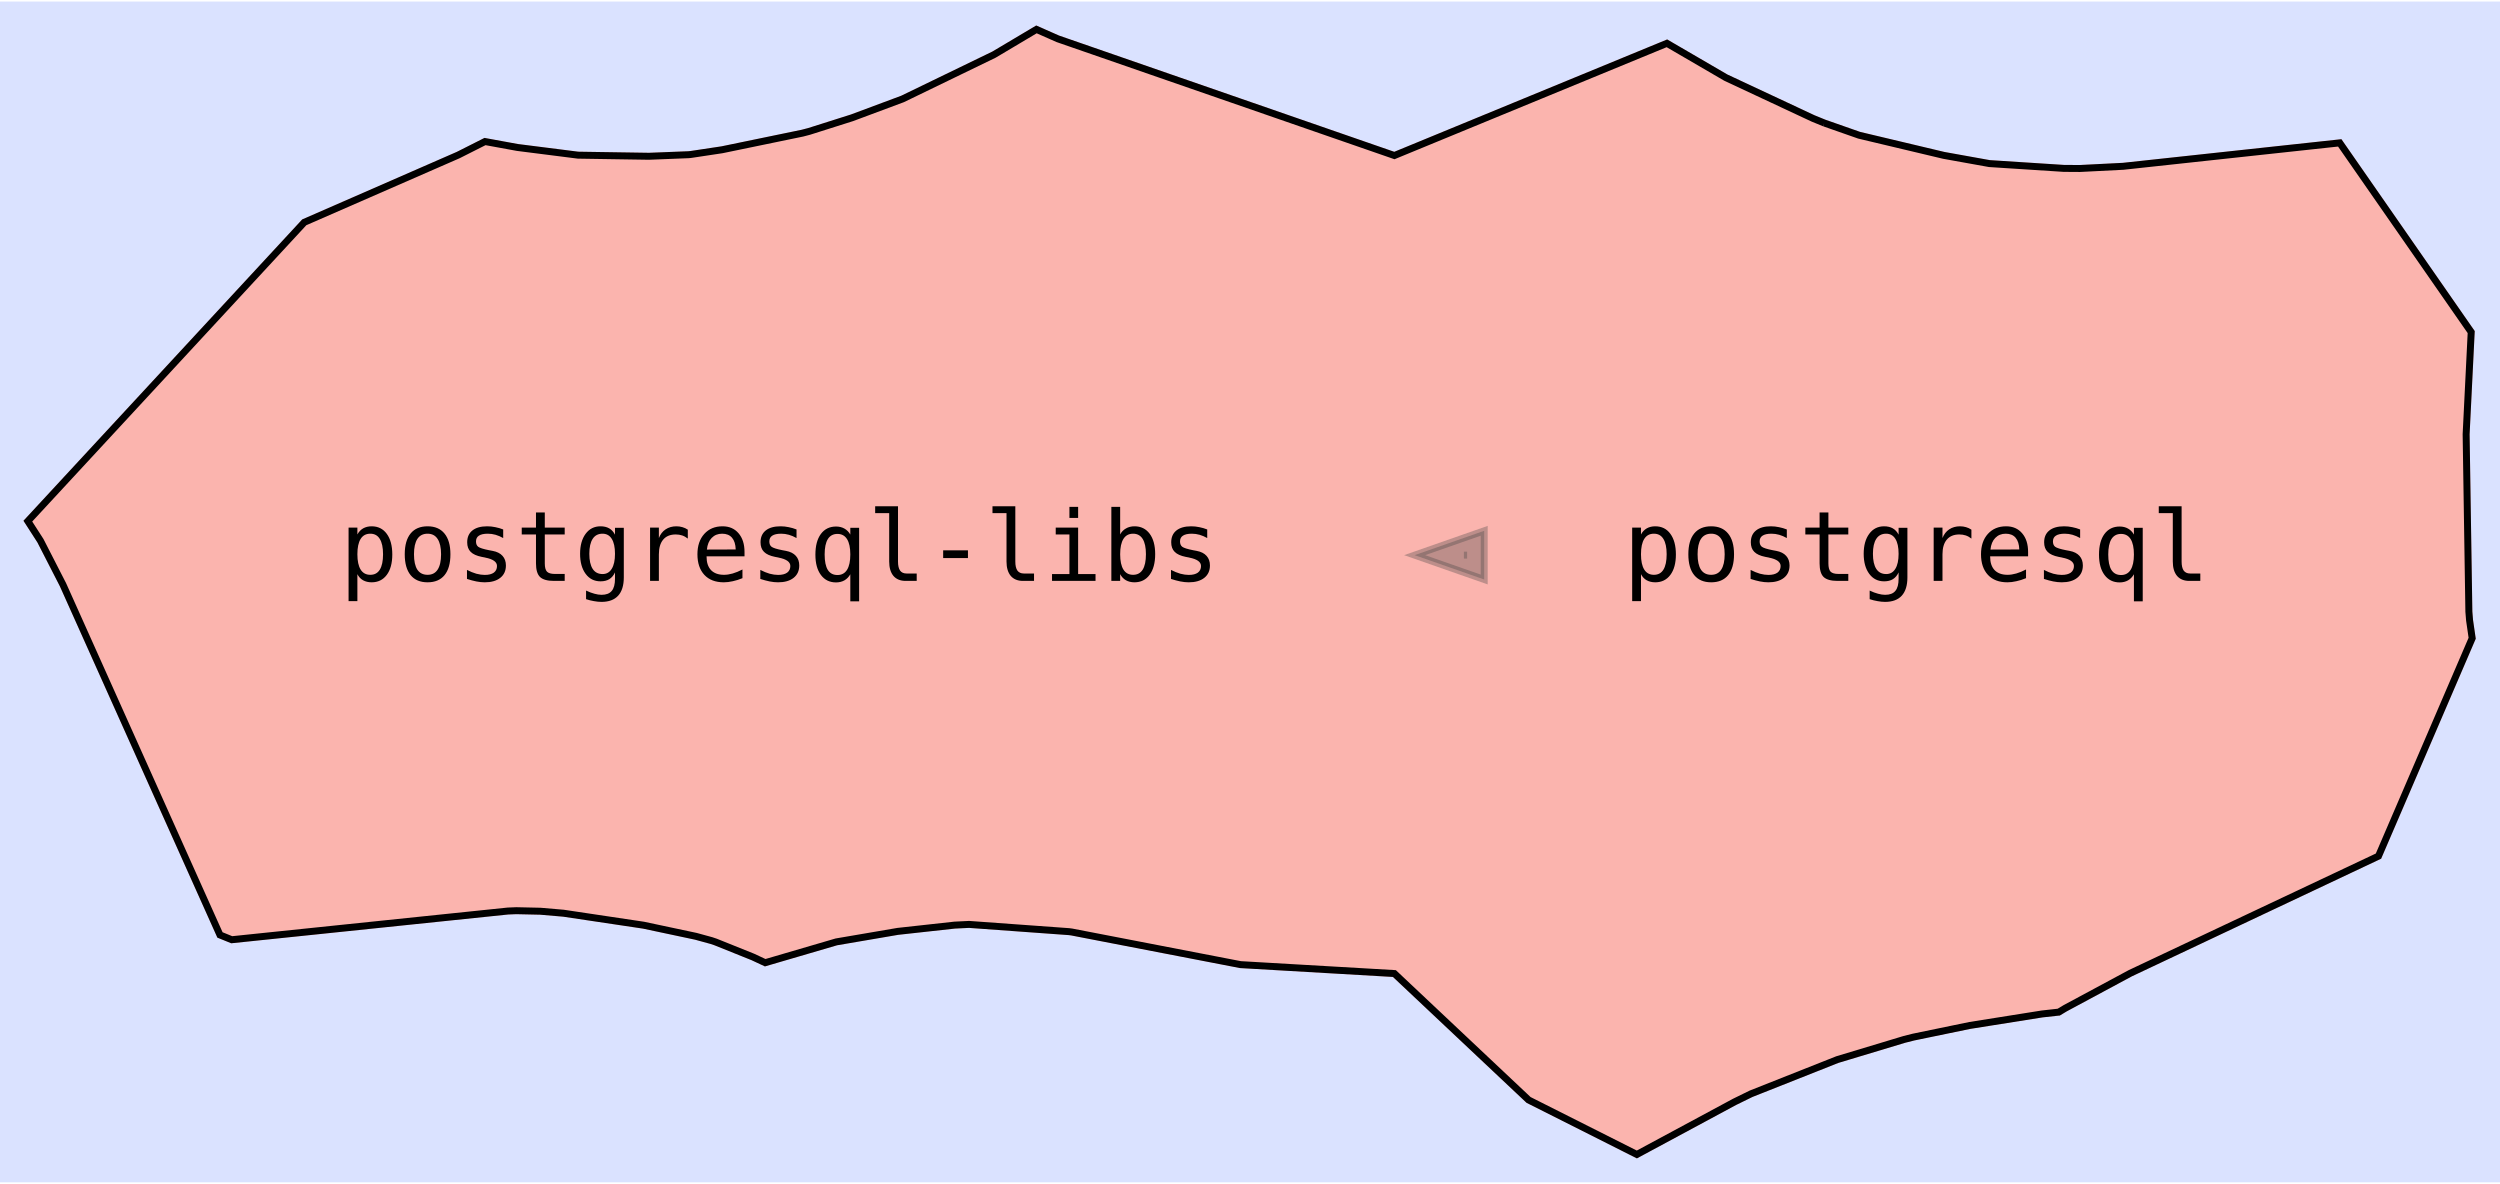
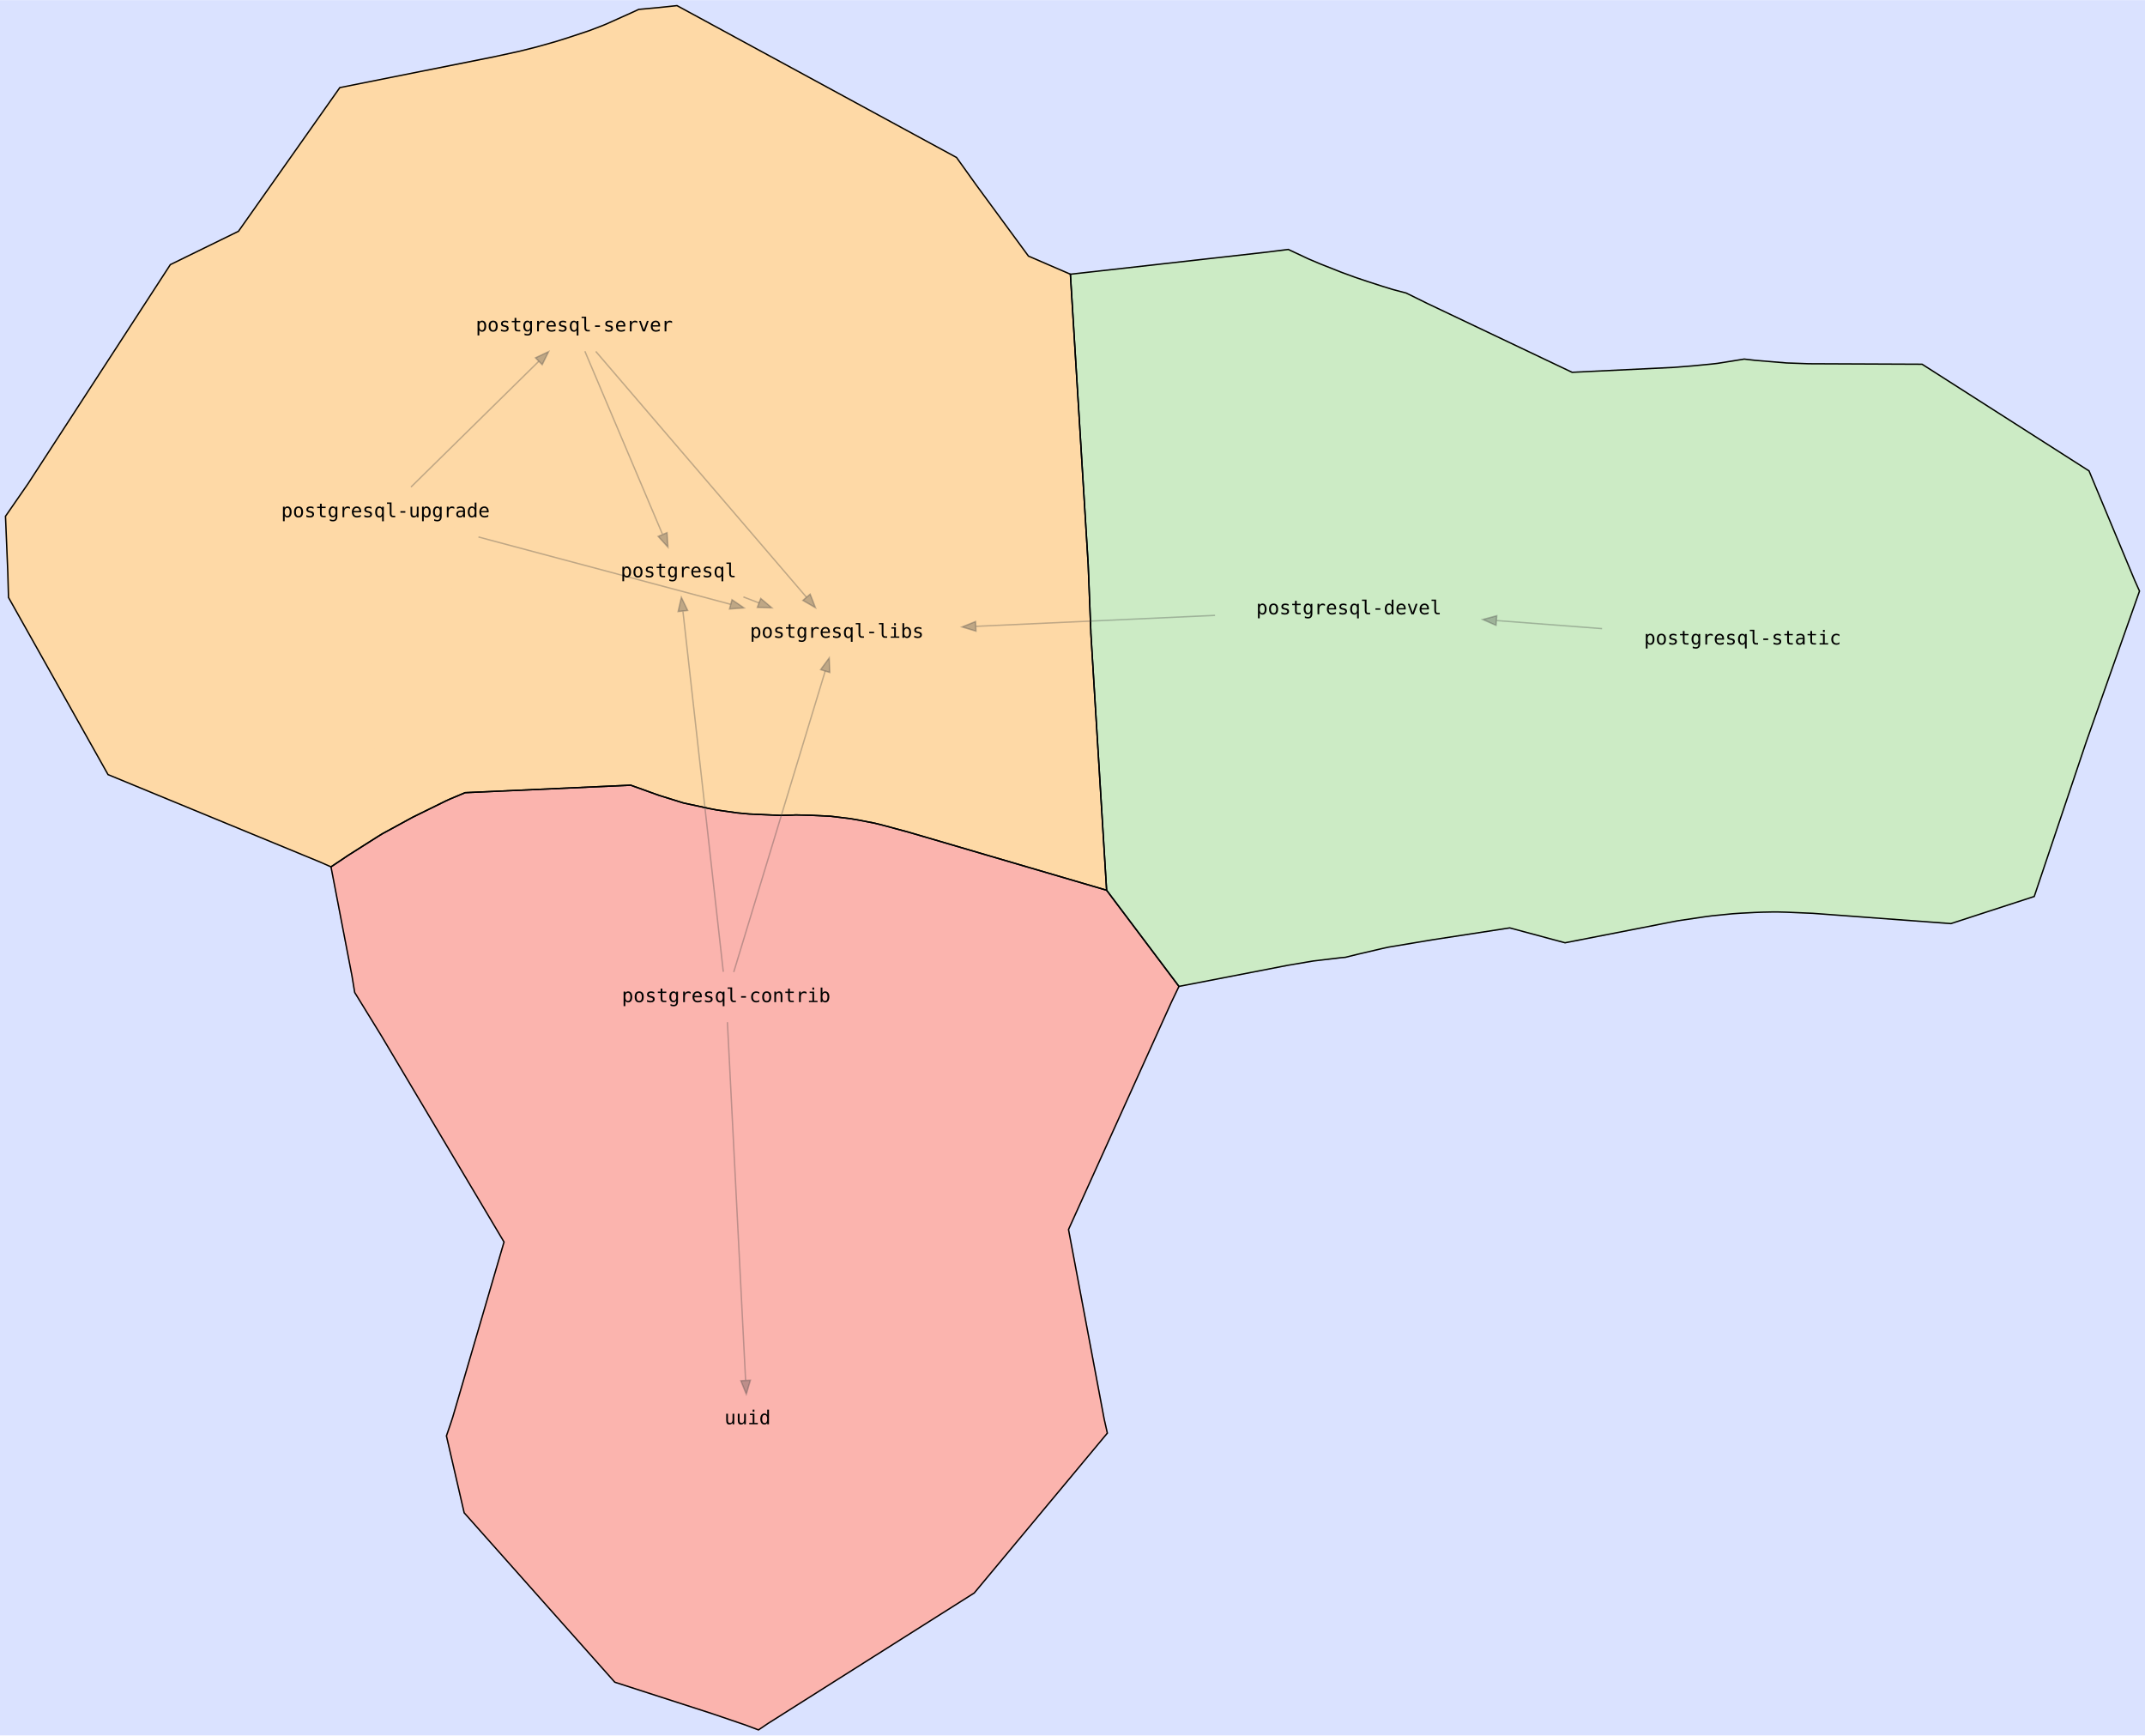
- <svg xmlns="http://www.w3.org/2000/svg" width="359pt" height="170pt" viewBox="0.00 0.00 359.18 169.64">
-   <g id="graph0" class="graph" transform="scale(1 1) rotate(0) translate(21.0059 97.5368)">
-     <polygon fill="#dae2ff" stroke="transparent" points="-21.006,72.106 -21.006,-97.537 338.176,-97.537 338.176,72.106 -21.006,72.106" />
-     <polygon fill="#fbb4ae" stroke="#fbb4ae" points="-15.198,-20.076 -11.957,-13.75 10.598,36.566 12.289,37.253 51.971,33.129 53.173,33.081 56.618,33.158 59.949,33.443 71.443,35.162 78.968,36.761 81.214,37.377 81.796,37.573 87.157,39.727 88.931,40.556 99.151,37.563 107.979,36.053 116.151,35.153 118.219,35.052 132.585,36.092 132.97,36.143 157.215,40.829 179.329,42.112 198.607,60.271 214.163,68.106 228.191,60.553 230.568,59.388 242.965,54.475 252.578,51.577 253.884,51.246 261.992,49.57 272.384,47.917 274.679,47.663 274.774,47.657 275.705,47.097 285.056,42.068 320.714,25.24 334.176,-6.06 333.801,-8.646 333.702,-9.878 333.307,-35.371 334.036,-50.05 315.148,-77.232 284.028,-73.866 277.803,-73.551 275.501,-73.567 264.812,-74.258 258.259,-75.437 246.102,-78.329 241.088,-80.089 239.476,-80.747 226.944,-86.61 218.483,-91.537 179.329,-75.415 130.973,-92.182 127.904,-93.537 121.806,-89.911 108.666,-83.542 101.388,-80.829 95.245,-78.881 94.284,-78.629 82.73,-76.241 78.223,-75.562 77.903,-75.532 72.234,-75.306 62.045,-75.466 53.331,-76.573 48.676,-77.424 44.831,-75.484 22.709,-65.819 -17.006,-22.885 -15.198,-20.076 -15.198,-20.076" />
-     <polyline fill="none" stroke="#000000" points="241.088,-80.089 239.476,-80.747 226.944,-86.61 218.483,-91.537 179.329,-75.415 130.973,-92.182 127.904,-93.537 121.806,-89.911 108.666,-83.542 101.388,-80.829 95.245,-78.881 94.284,-78.629 82.73,-76.241 78.223,-75.562 77.903,-75.532 72.234,-75.306 62.045,-75.466 53.331,-76.573 48.676,-77.424 44.831,-75.484 22.709,-65.819 -17.006,-22.885 -15.198,-20.076 -11.957,-13.75 10.598,36.566 12.289,37.253 51.971,33.129 53.173,33.081 56.618,33.158 59.949,33.443 71.443,35.162 78.968,36.761 81.214,37.377 81.796,37.573 87.157,39.727 88.931,40.556 99.151,37.563 107.979,36.053 116.151,35.153 118.219,35.052 132.585,36.092 132.97,36.143 157.215,40.829 179.329,42.112 198.607,60.271 214.163,68.106 228.191,60.553 230.568,59.388 242.965,54.475 252.578,51.577 253.884,51.246 261.992,49.57 272.384,47.917 274.679,47.663 274.774,47.657 275.705,47.097 285.056,42.068 320.714,25.24 334.176,-6.06 333.801,-8.646 333.702,-9.878 333.307,-35.371 334.036,-50.05 315.148,-77.232 284.028,-73.866 277.803,-73.551 275.501,-73.567 264.812,-74.258 258.259,-75.437 246.102,-78.329 241.088,-80.089 " />
+ <svg xmlns="http://www.w3.org/2000/svg" width="1560pt" height="1262pt" viewBox="0.00 0.00 1559.85 1261.71">
+   <g id="graph0" class="graph" transform="scale(1 1) rotate(0) translate(173.0865 1049.784)">
+     <polygon fill="#dae2ff" stroke="transparent" points="-173.087,211.925 -173.087,-1049.784 1386.766,-1049.784 1386.766,211.925 -173.087,211.925" />
+     <polygon fill="#fbb4ae" stroke="#fbb4ae" points="306.899,-378.93 304.154,-330.853 304.154,-330.853 306.899,-378.93 306.078,-471.588 323.699,-466.11 324.473,-465.907 328.97,-376.719 328.97,-376.719 324.473,-465.907 343.018,-461.928 348.391,-460.906 363.009,-458.831 371.661,-458.021 384.85,-457.422 385.036,-457.418 394.528,-456.982 402.791,-457.202 405.593,-457.344 416.257,-457.099 430.735,-456.409 445.087,-454.668 451.624,-453.553 462.975,-451.338 467.381,-450.262 487.598,-444.821 631.648,-402.581 684.258,-332.664 684.102,-332.349 678.757,-321.204 603.938,-155.905 629.882,-18 632.181,-7.858 535.376,108.384 385.434,203.219 382.272,72.642 383.583,-11.251 377.507,-15.833 377.93,-17.835 377.478,-19.954 376.611,-20.939 370.797,-23.024 370.797,-23.024 376.611,-20.939 377.478,-19.954 377.93,-17.835 377.507,-15.833 383.583,-11.251 382.272,72.642 376.664,-14.909 370.631,-12.804 370.631,-12.804 376.664,-14.909 382.272,72.642 385.434,203.219 378.475,207.925 368.876,204.325 344.598,196.052 273.999,173.241 164.466,50.073 151.557,-5.836 154.645,-14.846 156.191,-19.588 193.446,-146.822 104.175,-296.873 84.859,-328.243 82.91,-340.119 67.613,-419.585 80.228,-428.03 101.286,-441.385 104.891,-443.605 126.944,-455.625 150.957,-467.433 154.425,-469.012 165.165,-473.522 285.537,-478.963 306.078,-471.588 306.899,-378.93 306.899,-378.93" />
+     <polygon fill="#fed9a6" stroke="#fed9a6" points="75.078,-677.548 74.764,-677.444 74.764,-677.444 75.078,-677.548 79.719,-677.548 79.764,-677.533 86.965,-677.533 87.289,-677.425 91.985,-677.425 101.286,-441.385 80.228,-428.03 67.613,-419.585 67.453,-419.66 59.95,-422.969 -94.525,-486.668 -166.905,-615.463 -167.399,-633.436 -169.087,-674.5 -152.647,-698.259 -49.213,-857.463 .319,-881.698 74.034,-986.175 186.077,-1008.559 204.113,-1012.465 217.184,-1015.73 231.582,-1019.803 240.684,-1022.679 238.482,-815.74 244.18,-817.586 244.18,-817.586 238.482,-815.74 240.684,-1022.679 255.315,-1027.544 265.26,-1031.341 267.979,-1032.469 288.082,-1041.49 291.401,-1043.034 306.111,-1044.393 319.226,-1045.784 522.515,-935.359 536.766,-915.443 574.801,-863.667 605.308,-850.479 618.237,-639.47 620.178,-590.798 620.175,-589.84 631.648,-402.581 487.598,-444.821 467.381,-450.262 462.975,-451.338 451.624,-453.553 445.087,-454.668 444.823,-521.452 441.236,-586.642 444.412,-589.907 441.808,-592.544 435.239,-594.823 439.18,-656.903 439.746,-706.965 427.151,-684.026 411.426,-659.675 410.716,-658.686 405.013,-651.539 398.225,-644.785 391.432,-635.928 391.432,-635.928 398.225,-644.785 405.013,-651.539 410.716,-658.686 411.426,-659.675 427.151,-684.026 439.746,-706.965 439.18,-656.903 435.239,-594.823 429.585,-592.944 426.539,-589.85 422.949,-589.85 422.699,-589.767 418.159,-589.767 417.367,-589.5 411.944,-589.5 411.299,-589.724 405.304,-589.724 405.257,-589.74 405.257,-589.74 405.304,-589.724 411.299,-589.724 411.944,-589.5 417.367,-589.5 418.159,-589.767 422.699,-589.767 422.949,-589.85 426.539,-589.85 429.585,-592.944 435.239,-594.823 441.808,-592.544 444.412,-589.907 441.236,-586.642 435.829,-584.857 435.829,-584.857 441.236,-586.642 444.823,-521.452 445.087,-454.668 430.735,-456.409 416.257,-457.099 405.593,-457.344 402.791,-457.202 394.528,-456.982 385.036,-457.418 384.85,-457.422 371.661,-458.021 363.009,-458.831 348.391,-460.906 343.018,-461.928 324.473,-465.907 323.699,-466.11 306.078,-471.588 285.537,-478.963 165.165,-473.522 154.425,-469.012 154.789,-621.05 158.156,-672.929 223.11,-648.656 220.128,-633.85 272.339,-633.85 291.355,-627.104 291.355,-627.104 272.339,-633.85 220.128,-633.85 223.11,-648.656 158.156,-672.929 154.789,-621.05 154.425,-469.012 150.957,-467.433 126.944,-455.625 104.891,-443.605 101.286,-441.385 91.985,-677.425 92.327,-677.536 97.781,-677.536 97.928,-677.343 104.007,-673.248 104.007,-673.248 97.928,-677.343 97.781,-677.536 98.439,-678.392 104.383,-682.213 109.803,-682.213 116.799,-677.512 116.836,-677.464 121.357,-677.464 121.357,-677.464 116.836,-677.464 116.799,-677.512 109.803,-682.213 104.383,-682.213 98.439,-678.392 97.781,-677.536 92.327,-677.536 91.985,-677.425 87.289,-677.425 86.965,-677.533 79.764,-677.533 79.719,-677.548 75.078,-677.548 75.078,-677.548" />
+     <polygon fill="#ccebc5" stroke="#ccebc5" points="1346.063,-707.468 1379.188,-628.077 1382.766,-620.086 1344.145,-510.792 1306.219,-398.054 1245.625,-378.328 1145.094,-385.807 1126.027,-386.62 1120.369,-386.772 1116.98,-386.809 1108.795,-386.638 1103.006,-386.426 1100.009,-581.651 1103.291,-584.817 1100.231,-587.862 1094.082,-589.931 1087.899,-587.857 1084.862,-584.865 1082.786,-584.865 1081.872,-584.56 1076.444,-584.56 1076.444,-584.56 1081.872,-584.56 1082.786,-584.865 1084.862,-584.865 1087.899,-587.857 1094.082,-589.931 1100.231,-587.862 1103.291,-584.817 1100.009,-581.651 1103.006,-386.426 1092.453,-385.87 1086.777,-385.481 1071.878,-383.987 1066.657,-383.297 1047.789,-380.505 1046.556,-380.303 1046.17,-380.234 965.027,-364.377 924.804,-375.202 868.768,-366.583 836.674,-361.216 831.768,-360.135 814.936,-356.201 805.204,-353.797 802.325,-353.563 781.947,-351.143 763.729,-348.068 684.258,-332.664 631.648,-402.581 620.175,-589.84 620.178,-590.798 618.237,-639.47 605.308,-850.479 747.867,-866.518 763.767,-868.501 778.395,-861.635 786.665,-858.119 802.302,-851.929 812.332,-848.253 821.512,-845.158 832.329,-841.669 839.818,-839.364 849.452,-836.823 864.869,-829.221 970.132,-779.168 1044.06,-782.738 1057.541,-783.82 1071.359,-785.149 1075.746,-785.64 1094.368,-788.619 1094.975,-788.725 1095.3,-788.788 1095.987,-788.698 1103.412,-787.851 1126.291,-785.957 1142.237,-785.388 1224.671,-785.034 1346.063,-707.468 1346.063,-707.468" />
+     <polyline fill="none" stroke="#000000" points="348.391,-460.906 343.018,-461.928 324.473,-465.907 323.699,-466.11 306.078,-471.588 285.537,-478.963 165.165,-473.522 154.425,-469.012 150.957,-467.433 126.944,-455.625 104.891,-443.605 101.286,-441.385 80.228,-428.03 67.613,-419.585 82.91,-340.119 84.859,-328.243 104.175,-296.873 193.446,-146.822 156.191,-19.588 154.645,-14.846 151.557,-5.836 164.466,50.073 273.999,173.241 344.598,196.052 368.876,204.325 378.475,207.925 385.434,203.219 535.376,108.384 632.181,-7.858 629.882,-18 603.938,-155.905 678.757,-321.204 684.102,-332.349 684.258,-332.664 631.648,-402.581 487.598,-444.821 467.381,-450.262 462.975,-451.338 451.624,-453.553 445.087,-454.668 430.735,-456.409 416.257,-457.099 405.593,-457.344 402.791,-457.202 394.528,-456.982 385.036,-457.418 384.85,-457.422 371.661,-458.021 363.009,-458.831 348.391,-460.906 " />
+     <polyline fill="none" stroke="#000000" points="306.078,-471.588 323.699,-466.11 324.473,-465.907 343.018,-461.928 348.391,-460.906 363.009,-458.831 371.661,-458.021 384.85,-457.422 385.036,-457.418 394.528,-456.982 402.791,-457.202 405.593,-457.344 416.257,-457.099 430.735,-456.409 445.087,-454.668 451.624,-453.553 462.975,-451.338 467.381,-450.262 487.598,-444.821 631.648,-402.581 620.175,-589.84 620.178,-590.798 618.237,-639.47 605.308,-850.479 574.801,-863.667 536.766,-915.443 522.515,-935.359 319.226,-1045.784 306.111,-1044.393 291.401,-1043.034 288.082,-1041.49 267.979,-1032.469 265.26,-1031.341 255.315,-1027.544 240.684,-1022.679 231.582,-1019.803 217.184,-1015.73 204.113,-1012.465 186.077,-1008.559 74.034,-986.175 .319,-881.698 -49.213,-857.463 -152.647,-698.259 -169.087,-674.5 -167.399,-633.436 -166.905,-615.463 -94.525,-486.668 59.95,-422.969 67.453,-419.66 67.613,-419.585 80.228,-428.03 101.286,-441.385 104.891,-443.605 126.944,-455.625 150.957,-467.433 154.425,-469.012 165.165,-473.522 285.537,-478.963 306.078,-471.588 " />
+     <polyline fill="none" stroke="#000000" points="802.302,-851.929 786.665,-858.119 778.395,-861.635 763.767,-868.501 747.867,-866.518 605.308,-850.479 618.237,-639.47 620.178,-590.798 620.175,-589.84 631.648,-402.581 684.258,-332.664 763.729,-348.068 781.947,-351.143 802.325,-353.563 805.204,-353.797 814.936,-356.201 831.768,-360.135 836.674,-361.216 868.768,-366.583 924.804,-375.202 965.027,-364.377 1046.17,-380.234 1046.556,-380.303 1047.789,-380.505 1066.657,-383.297 1071.878,-383.987 1086.777,-385.481 1092.453,-385.87 1103.006,-386.426 1108.795,-386.638 1116.98,-386.809 1120.369,-386.772 1126.027,-386.62 1145.094,-385.807 1245.625,-378.328 1306.219,-398.054 1344.145,-510.792 1382.766,-620.086 1379.188,-628.077 1346.063,-707.468 1224.671,-785.034 1142.237,-785.388 1126.291,-785.957 1103.412,-787.851 1095.987,-788.698 1095.3,-788.788 1094.975,-788.725 1094.368,-788.619 1075.746,-785.64 1071.359,-785.149 1057.541,-783.82 1044.06,-782.738 970.132,-779.168 864.869,-829.221 849.452,-836.823 839.818,-839.364 832.329,-841.669 821.512,-845.158 812.332,-848.253 802.302,-851.929 " />
    <g id="edge1" class="edge">
-       <path fill="none" stroke="#444444" stroke-opacity="0.333" d="M189.78,-18C189.625,-18 189.468,-18 189.312,-18" />
-       <polygon fill="#444444" fill-opacity="0.333" stroke="#444444" stroke-opacity="0.333" points="192.233,-14.5 182.233,-18 192.232,-21.5 192.233,-14.5" />
+       <path fill="none" stroke="#444444" stroke-opacity="0.333" d="M352.899,-343.31C347.094,-395.146 330.572,-542.665 323.565,-605.234" />
+       <polygon fill="#444444" fill-opacity="0.333" stroke="#444444" stroke-opacity="0.333" points="320.045,-605.219 322.41,-615.546 327.001,-605.998 320.045,-605.219" />
+     </g>
+     <g id="edge2" class="edge">
+       <path fill="none" stroke="#444444" stroke-opacity="0.333" d="M360.495,-343.12C374.316,-388.588 410.415,-507.347 426.97,-561.811" />
+       <polygon fill="#444444" fill-opacity="0.333" stroke="#444444" stroke-opacity="0.333" points="423.659,-562.953 429.916,-571.503 430.356,-560.917 423.659,-562.953" />
+     </g>
+     <g id="edge3" class="edge">
+       <path fill="none" stroke="#444444" stroke-opacity="0.333" d="M355.889,-306.63C358.504,-255.136 365.949,-108.586 369.106,-46.428" />
+       <polygon fill="#444444" fill-opacity="0.333" stroke="#444444" stroke-opacity="0.333" points="372.614,-46.348 369.626,-36.184 365.623,-45.993 372.614,-46.348" />
+     </g>
+     <g id="edge4" class="edge">
+       <path fill="none" stroke="#444444" stroke-opacity="0.333" d="M367.52,-615.822C371.256,-614.394 375.052,-612.943 378.842,-611.494" />
+       <polygon fill="#444444" fill-opacity="0.333" stroke="#444444" stroke-opacity="0.333" points="380.126,-614.751 388.217,-607.911 377.627,-608.212 380.126,-614.751" />
+     </g>
+     <g id="edge5" class="edge">
+       <path fill="none" stroke="#444444" stroke-opacity="0.333" d="M710.496,-602.44C657.054,-599.991 590.858,-596.958 536.803,-594.482" />
+       <polygon fill="#444444" fill-opacity="0.333" stroke="#444444" stroke-opacity="0.333" points="536.66,-590.972 526.51,-594.01 536.339,-597.964 536.66,-590.972" />
+     </g>
+     <g id="edge6" class="edge">
+       <path fill="none" stroke="#444444" stroke-opacity="0.333" d="M252.236,-794.468C265.518,-763.154 292.845,-698.723 308.553,-661.689" />
+       <polygon fill="#444444" fill-opacity="0.333" stroke="#444444" stroke-opacity="0.333" points="311.971,-662.593 312.653,-652.02 305.526,-659.86 311.971,-662.593" />
+     </g>
+     <g id="edge7" class="edge">
+       <path fill="none" stroke="#444444" stroke-opacity="0.333" d="M260.175,-794.361C294.036,-754.86 374.271,-661.258 413.343,-615.677" />
+       <polygon fill="#444444" fill-opacity="0.333" stroke="#444444" stroke-opacity="0.333" points="416.066,-617.878 419.916,-608.008 410.751,-613.323 416.066,-617.878" />
+     </g>
+     <g id="edge8" class="edge">
+       <path fill="none" stroke="#444444" stroke-opacity="0.333" d="M991.966,-592.788C967.128,-594.692 940.492,-596.733 915.411,-598.655" />
+       <polygon fill="#444444" fill-opacity="0.333" stroke="#444444" stroke-opacity="0.333" points="914.845,-595.188 905.141,-599.442 915.38,-602.168 914.845,-595.188" />
+     </g>
+     <g id="edge9" class="edge">
+       <path fill="none" stroke="#444444" stroke-opacity="0.333" d="M174.856,-659.443C228.147,-645.212 302.492,-625.357 358.148,-610.494" />
+       <polygon fill="#444444" fill-opacity="0.333" stroke="#444444" stroke-opacity="0.333" points="359.204,-613.835 367.962,-607.874 357.398,-607.072 359.204,-613.835" />
+     </g>
+     <g id="edge10" class="edge">
+       <path fill="none" stroke="#444444" stroke-opacity="0.333" d="M125.758,-695.719C149.713,-719.286 191.572,-760.468 218.664,-787.122" />
+       <polygon fill="#444444" fill-opacity="0.333" stroke="#444444" stroke-opacity="0.333" points="216.304,-789.71 225.887,-794.228 221.213,-784.72 216.304,-789.71" />
    </g>
    <g id="node1" class="node">
-       <text text-anchor="middle" x="254.34" y="-14.3" font-family="monospace" font-size="14.00" fill="#000000">postgresql</text>
+       <text text-anchor="middle" x="354.96" y="-321.21" font-family="monospace" font-size="14.00" fill="#000000">postgresql-contrib</text>
    </g>
    <g id="node2" class="node">
-       <text text-anchor="middle" x="90.992" y="-14.3" font-family="monospace" font-size="14.00" fill="#000000">postgresql-libs</text>
+       <text text-anchor="middle" x="320.36" y="-630.15" font-family="monospace" font-size="14.00" fill="#000000">postgresql</text>
+     </g>
+     <g id="node3" class="node">
+       <text text-anchor="middle" x="435.49" y="-586.14" font-family="monospace" font-size="14.00" fill="#000000">postgresql-libs</text>
+     </g>
+     <g id="node4" class="node">
+       <text text-anchor="middle" x="370.55" y="-14.3" font-family="monospace" font-size="14.00" fill="#000000">uuid</text>
+     </g>
+     <g id="node5" class="node">
+       <text text-anchor="middle" x="807.84" y="-603.2" font-family="monospace" font-size="14.00" fill="#000000">postgresql-devel</text>
+     </g>
+     <g id="node6" class="node">
+       <text text-anchor="middle" x="244.55" y="-808.89" font-family="monospace" font-size="14.00" fill="#000000">postgresql-server</text>
+     </g>
+     <g id="node7" class="node">
+       <text text-anchor="middle" x="1094.1" y="-581.26" font-family="monospace" font-size="14.00" fill="#000000">postgresql-static</text>
+     </g>
+     <g id="node8" class="node">
+       <text text-anchor="middle" x="107.24" y="-673.8" font-family="monospace" font-size="14.00" fill="#000000">postgresql-upgrade</text>
    </g>
  </g>
</svg>
